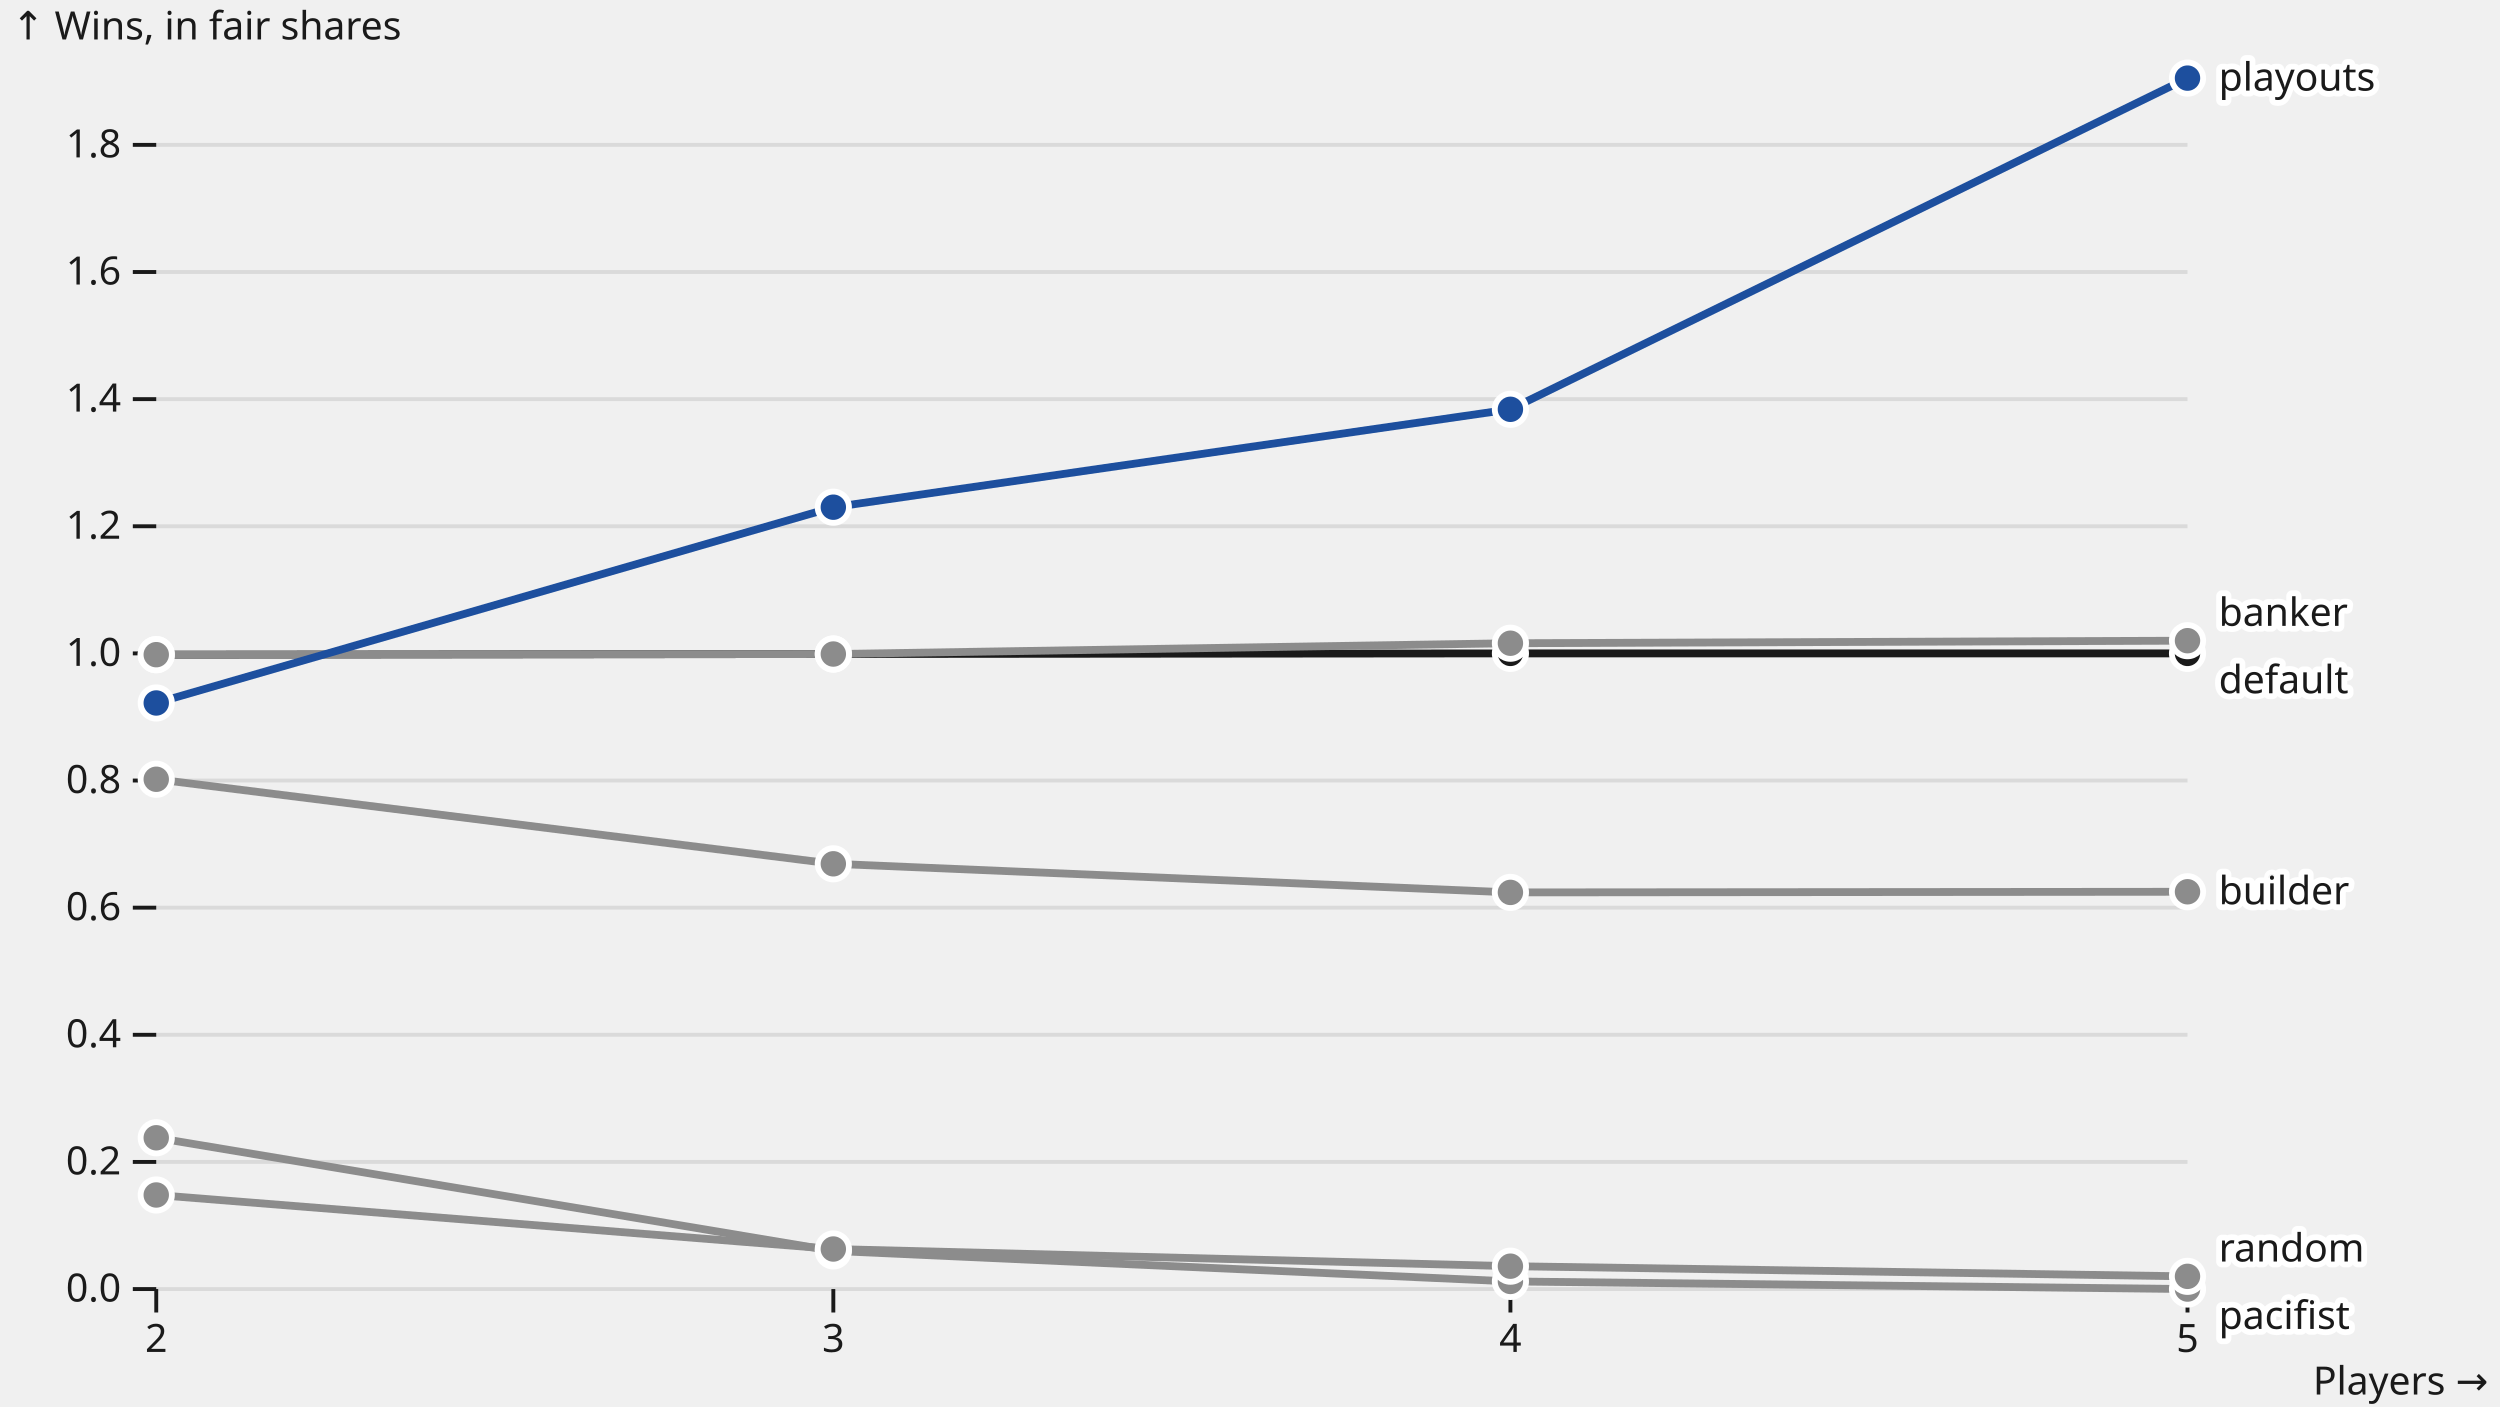
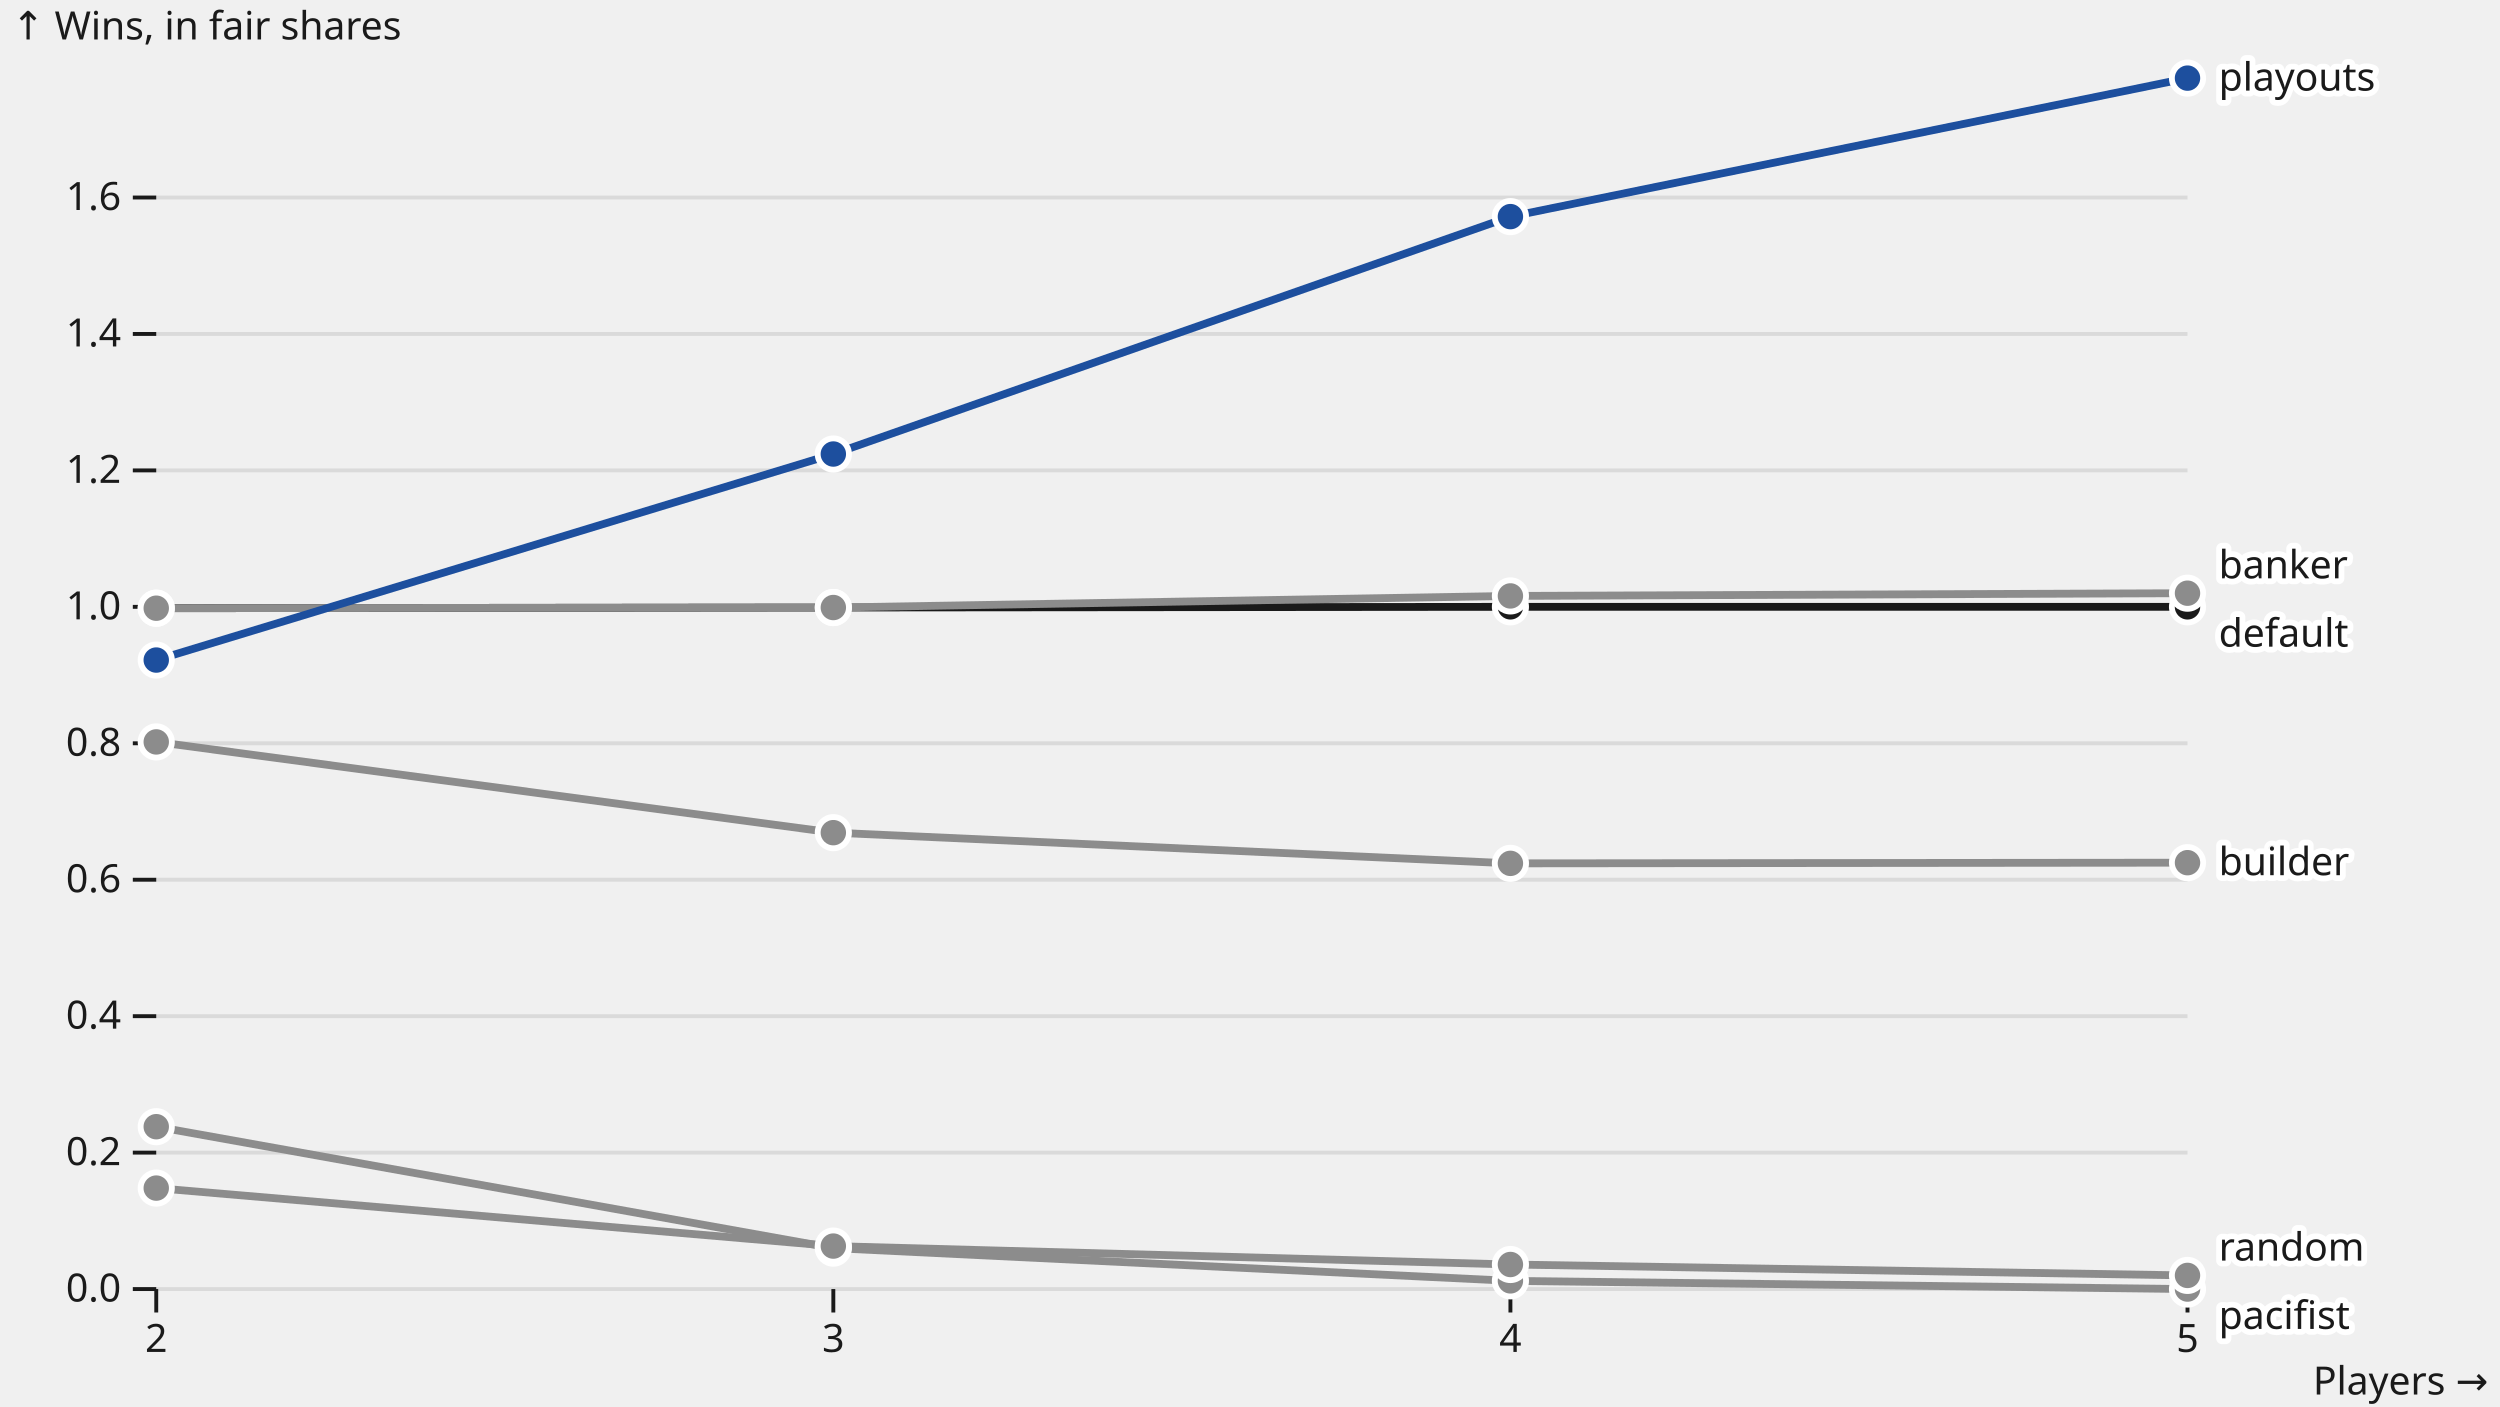
<svg xmlns="http://www.w3.org/2000/svg" class="plot-d6a7b5" fill="currentColor" font-family="system-ui, sans-serif" font-size="10" text-anchor="middle" width="640" height="360" viewBox="0 0 640 360" style="background: rgb(255, 255, 255); color: rgb(26, 26, 26);">
  <style>@media (prefers-color-scheme: dark) { :root { filter: invert(1) hue-rotate(180deg); background: none !important } }</style>
  <style>:where(.plot-d6a7b5) {
  --plot-background: white;
  display: block;
  height: auto;
  height: intrinsic;
  max-width: 100%;
}
:where(.plot-d6a7b5 text),
:where(.plot-d6a7b5 tspan) {
  white-space: pre;
}</style>
  <g aria-label="y-grid" aria-hidden="true" stroke="currentColor" stroke-opacity="0.1">
    <line x1="40" x2="560" y1="330" y2="330" />
-     <line x1="40" x2="560" y1="297.454" y2="297.454" />
-     <line x1="40" x2="560" y1="264.908" y2="264.908" />
-     <line x1="40" x2="560" y1="232.362" y2="232.362" />
-     <line x1="40" x2="560" y1="199.816" y2="199.816" />
-     <line x1="40" x2="560" y1="167.27" y2="167.27" />
-     <line x1="40" x2="560" y1="134.724" y2="134.724" />
-     <line x1="40" x2="560" y1="102.178" y2="102.178" />
-     <line x1="40" x2="560" y1="69.633" y2="69.633" />
-     <line x1="40" x2="560" y1="37.087" y2="37.087" />
+     <line x1="40" x2="560" y1="295.07" y2="295.07" />
+     <line x1="40" x2="560" y1="260.141" y2="260.141" />
+     <line x1="40" x2="560" y1="225.211" y2="225.211" />
+     <line x1="40" x2="560" y1="190.282" y2="190.282" />
+     <line x1="40" x2="560" y1="155.352" y2="155.352" />
+     <line x1="40" x2="560" y1="120.423" y2="120.423" />
+     <line x1="40" x2="560" y1="85.493" y2="85.493" />
+     <line x1="40" x2="560" y1="50.563" y2="50.563" />
  </g>
  <g aria-label="y-axis tick" aria-hidden="true" fill="none" stroke="currentColor">
    <path transform="translate(40,330)" d="M0,0L-6,0" />
-     <path transform="translate(40,297.4541)" d="M0,0L-6,0" />
-     <path transform="translate(40,264.9081)" d="M0,0L-6,0" />
-     <path transform="translate(40,232.3622)" d="M0,0L-6,0" />
-     <path transform="translate(40,199.8163)" d="M0,0L-6,0" />
-     <path transform="translate(40,167.2703)" d="M0,0L-6,0" />
-     <path transform="translate(40,134.7244)" d="M0,0L-6,0" />
-     <path transform="translate(40,102.1785)" d="M0,0L-6,0" />
-     <path transform="translate(40,69.63255)" d="M0,0L-6,0" />
-     <path transform="translate(40,37.08661)" d="M0,0L-6,0" />
+     <path transform="translate(40,295.0704)" d="M0,0L-6,0" />
+     <path transform="translate(40,260.1408)" d="M0,0L-6,0" />
+     <path transform="translate(40,225.2113)" d="M0,0L-6,0" />
+     <path transform="translate(40,190.2817)" d="M0,0L-6,0" />
+     <path transform="translate(40,155.3521)" d="M0,0L-6,0" />
+     <path transform="translate(40,120.4225)" d="M0,0L-6,0" />
+     <path transform="translate(40,85.49296)" d="M0,0L-6,0" />
+     <path transform="translate(40,50.56338)" d="M0,0L-6,0" />
  </g>
  <g aria-label="y-axis tick label" text-anchor="end" font-variant="tabular-nums" transform="translate(-9,0)">
    <text y="0.32em" transform="translate(40,330)">0.0</text>
-     <text y="0.32em" transform="translate(40,297.4541)">0.2</text>
-     <text y="0.32em" transform="translate(40,264.9081)">0.4</text>
-     <text y="0.32em" transform="translate(40,232.3622)">0.6</text>
-     <text y="0.32em" transform="translate(40,199.8163)">0.8</text>
-     <text y="0.32em" transform="translate(40,167.2703)">1.0</text>
-     <text y="0.32em" transform="translate(40,134.7244)">1.2</text>
-     <text y="0.32em" transform="translate(40,102.1785)">1.4</text>
-     <text y="0.32em" transform="translate(40,69.63255)">1.6</text>
-     <text y="0.32em" transform="translate(40,37.08661)">1.8</text>
+     <text y="0.32em" transform="translate(40,295.0704)">0.2</text>
+     <text y="0.32em" transform="translate(40,260.1408)">0.4</text>
+     <text y="0.32em" transform="translate(40,225.2113)">0.6</text>
+     <text y="0.32em" transform="translate(40,190.2817)">0.8</text>
+     <text y="0.32em" transform="translate(40,155.3521)">1.0</text>
+     <text y="0.32em" transform="translate(40,120.4225)">1.2</text>
+     <text y="0.32em" transform="translate(40,85.49296)">1.4</text>
+     <text y="0.32em" transform="translate(40,50.56338)">1.6</text>
  </g>
  <g aria-label="y-axis label" text-anchor="start" transform="translate(-37,-17)">
    <text y="0.71em" transform="translate(40,20)">↑ Wins, in fair shares</text>
  </g>
  <g aria-label="x-axis tick" aria-hidden="true" fill="none" stroke="currentColor">
    <path transform="translate(40,330)" d="M0,0L0,6" />
    <path transform="translate(213.3333,330)" d="M0,0L0,6" />
    <path transform="translate(386.6667,330)" d="M0,0L0,6" />
    <path transform="translate(560,330)" d="M0,0L0,6" />
  </g>
  <g aria-label="x-axis tick label" font-variant="tabular-nums" transform="translate(0,9)">
    <text y="0.71em" transform="translate(40,330)">2</text>
    <text y="0.71em" transform="translate(213.3333,330)">3</text>
    <text y="0.71em" transform="translate(386.6667,330)">4</text>
    <text y="0.71em" transform="translate(560,330)">5</text>
  </g>
  <g aria-label="x-axis label" text-anchor="end" transform="translate(77,27)">
    <text transform="translate(560,330)">Players →</text>
  </g>
  <g aria-label="rule" stroke="#1a1a1a" stroke-dasharray="3,3">
-     <line x1="40" x2="560" y1="167.27" y2="167.27" />
+     <line x1="40" x2="560" y1="155.352" y2="155.352" />
  </g>
  <g aria-label="line" fill="none" stroke-width="2" stroke-linejoin="round" stroke-linecap="round">
-     <path stroke="#1a1a1a" d="M40,167.596L213.333,167.433L386.667,167.27L560,167.27" />
-     <path stroke="#8c8c8c" d="M40,199.491L213.333,221.134L386.667,228.457L560,228.294" />
-     <path stroke="#8c8c8c" d="M40,167.596L213.333,167.433L386.667,164.667L560,164.016" />
-     <path stroke="#8c8c8c" d="M40,291.27L213.333,320.236L386.667,328.047L560,330" />
-     <path stroke="#8c8c8c" d="M40,305.916L213.333,319.748L386.667,324.142L560,326.745" />
-     <path stroke="#1d4f9e" d="M40,179.963L213.333,129.843L386.667,104.782L560,20" />
+     <path stroke="#1a1a1a" d="M40,155.701L213.333,155.527L386.667,155.352L560,155.352" />
+     <path stroke="#8c8c8c" d="M40,189.932L213.333,213.161L386.667,221.02L560,220.845" />
+     <path stroke="#8c8c8c" d="M40,155.701L213.333,155.527L386.667,152.558L560,151.859" />
+     <path stroke="#8c8c8c" d="M40,288.434L213.333,319.521L386.667,327.904L560,330" />
+     <path stroke="#8c8c8c" d="M40,304.152L213.333,318.997L386.667,323.713L560,326.507" />
+     <path stroke="#1d4f9e" d="M40,168.975L213.333,116.231L386.667,55.454L560,20" />
  </g>
  <g aria-label="dot" stroke="#ffffff" stroke-width="1.5">
-     <circle cx="40" cy="167.596" r="4" fill="#1a1a1a" />
-     <circle cx="213.333" cy="167.433" r="4" fill="#1a1a1a" />
-     <circle cx="386.667" cy="167.27" r="4" fill="#1a1a1a" />
-     <circle cx="560" cy="167.27" r="4" fill="#1a1a1a" />
-     <circle cx="40" cy="199.491" r="4" fill="#8c8c8c" />
-     <circle cx="213.333" cy="221.134" r="4" fill="#8c8c8c" />
-     <circle cx="386.667" cy="228.457" r="4" fill="#8c8c8c" />
-     <circle cx="560" cy="228.294" r="4" fill="#8c8c8c" />
-     <circle cx="40" cy="167.596" r="4" fill="#8c8c8c" />
-     <circle cx="213.333" cy="167.433" r="4" fill="#8c8c8c" />
-     <circle cx="386.667" cy="164.667" r="4" fill="#8c8c8c" />
-     <circle cx="560" cy="164.016" r="4" fill="#8c8c8c" />
-     <circle cx="40" cy="291.27" r="4" fill="#8c8c8c" />
-     <circle cx="213.333" cy="320.236" r="4" fill="#8c8c8c" />
-     <circle cx="386.667" cy="328.047" r="4" fill="#8c8c8c" />
+     <circle cx="40" cy="155.701" r="4" fill="#1a1a1a" />
+     <circle cx="213.333" cy="155.527" r="4" fill="#1a1a1a" />
+     <circle cx="386.667" cy="155.352" r="4" fill="#1a1a1a" />
+     <circle cx="560" cy="155.352" r="4" fill="#1a1a1a" />
+     <circle cx="40" cy="189.932" r="4" fill="#8c8c8c" />
+     <circle cx="213.333" cy="213.161" r="4" fill="#8c8c8c" />
+     <circle cx="386.667" cy="221.02" r="4" fill="#8c8c8c" />
+     <circle cx="560" cy="220.845" r="4" fill="#8c8c8c" />
+     <circle cx="40" cy="155.701" r="4" fill="#8c8c8c" />
+     <circle cx="213.333" cy="155.527" r="4" fill="#8c8c8c" />
+     <circle cx="386.667" cy="152.558" r="4" fill="#8c8c8c" />
+     <circle cx="560" cy="151.859" r="4" fill="#8c8c8c" />
+     <circle cx="40" cy="288.434" r="4" fill="#8c8c8c" />
+     <circle cx="213.333" cy="319.521" r="4" fill="#8c8c8c" />
+     <circle cx="386.667" cy="327.904" r="4" fill="#8c8c8c" />
    <circle cx="560" cy="330" r="4" fill="#8c8c8c" />
-     <circle cx="40" cy="305.916" r="4" fill="#8c8c8c" />
-     <circle cx="213.333" cy="319.748" r="4" fill="#8c8c8c" />
-     <circle cx="386.667" cy="324.142" r="4" fill="#8c8c8c" />
-     <circle cx="560" cy="326.745" r="4" fill="#8c8c8c" />
-     <circle cx="40" cy="179.963" r="4" fill="#1d4f9e" />
-     <circle cx="213.333" cy="129.843" r="4" fill="#1d4f9e" />
-     <circle cx="386.667" cy="104.782" r="4" fill="#1d4f9e" />
+     <circle cx="40" cy="304.152" r="4" fill="#8c8c8c" />
+     <circle cx="213.333" cy="318.997" r="4" fill="#8c8c8c" />
+     <circle cx="386.667" cy="323.713" r="4" fill="#8c8c8c" />
+     <circle cx="560" cy="326.507" r="4" fill="#8c8c8c" />
+     <circle cx="40" cy="168.975" r="4" fill="#1d4f9e" />
+     <circle cx="213.333" cy="116.231" r="4" fill="#1d4f9e" />
+     <circle cx="386.667" cy="55.454" r="4" fill="#1d4f9e" />
    <circle cx="560" cy="20" r="4" fill="#1d4f9e" />
  </g>
  <g aria-label="text" stroke="#ffffff" stroke-width="3" stroke-linejoin="round" paint-order="stroke" text-anchor="start" transform="translate(8,-7)">
-     <text y="0.32em" transform="translate(560,164.0157)">banker</text>
-     <text y="0.32em" transform="translate(560,326.7454)">random</text>
+     <text y="0.32em" transform="translate(560,151.8592)">banker</text>
+     <text y="0.32em" transform="translate(560,326.507)">random</text>
  </g>
  <g aria-label="text" stroke="#ffffff" stroke-width="3" stroke-linejoin="round" paint-order="stroke" text-anchor="start" transform="translate(8,0)">
-     <text y="0.32em" transform="translate(560,228.294)">builder</text>
+     <text y="0.32em" transform="translate(560,220.8451)">builder</text>
    <text y="0.32em" transform="translate(560,20)">playouts</text>
  </g>
  <g aria-label="text" stroke="#ffffff" stroke-width="3" stroke-linejoin="round" paint-order="stroke" text-anchor="start" transform="translate(8,7)">
-     <text y="0.32em" transform="translate(560,167.2703)">default</text>
+     <text y="0.32em" transform="translate(560,155.3521)">default</text>
    <text y="0.32em" transform="translate(560,330)">pacifist</text>
  </g>
</svg>
